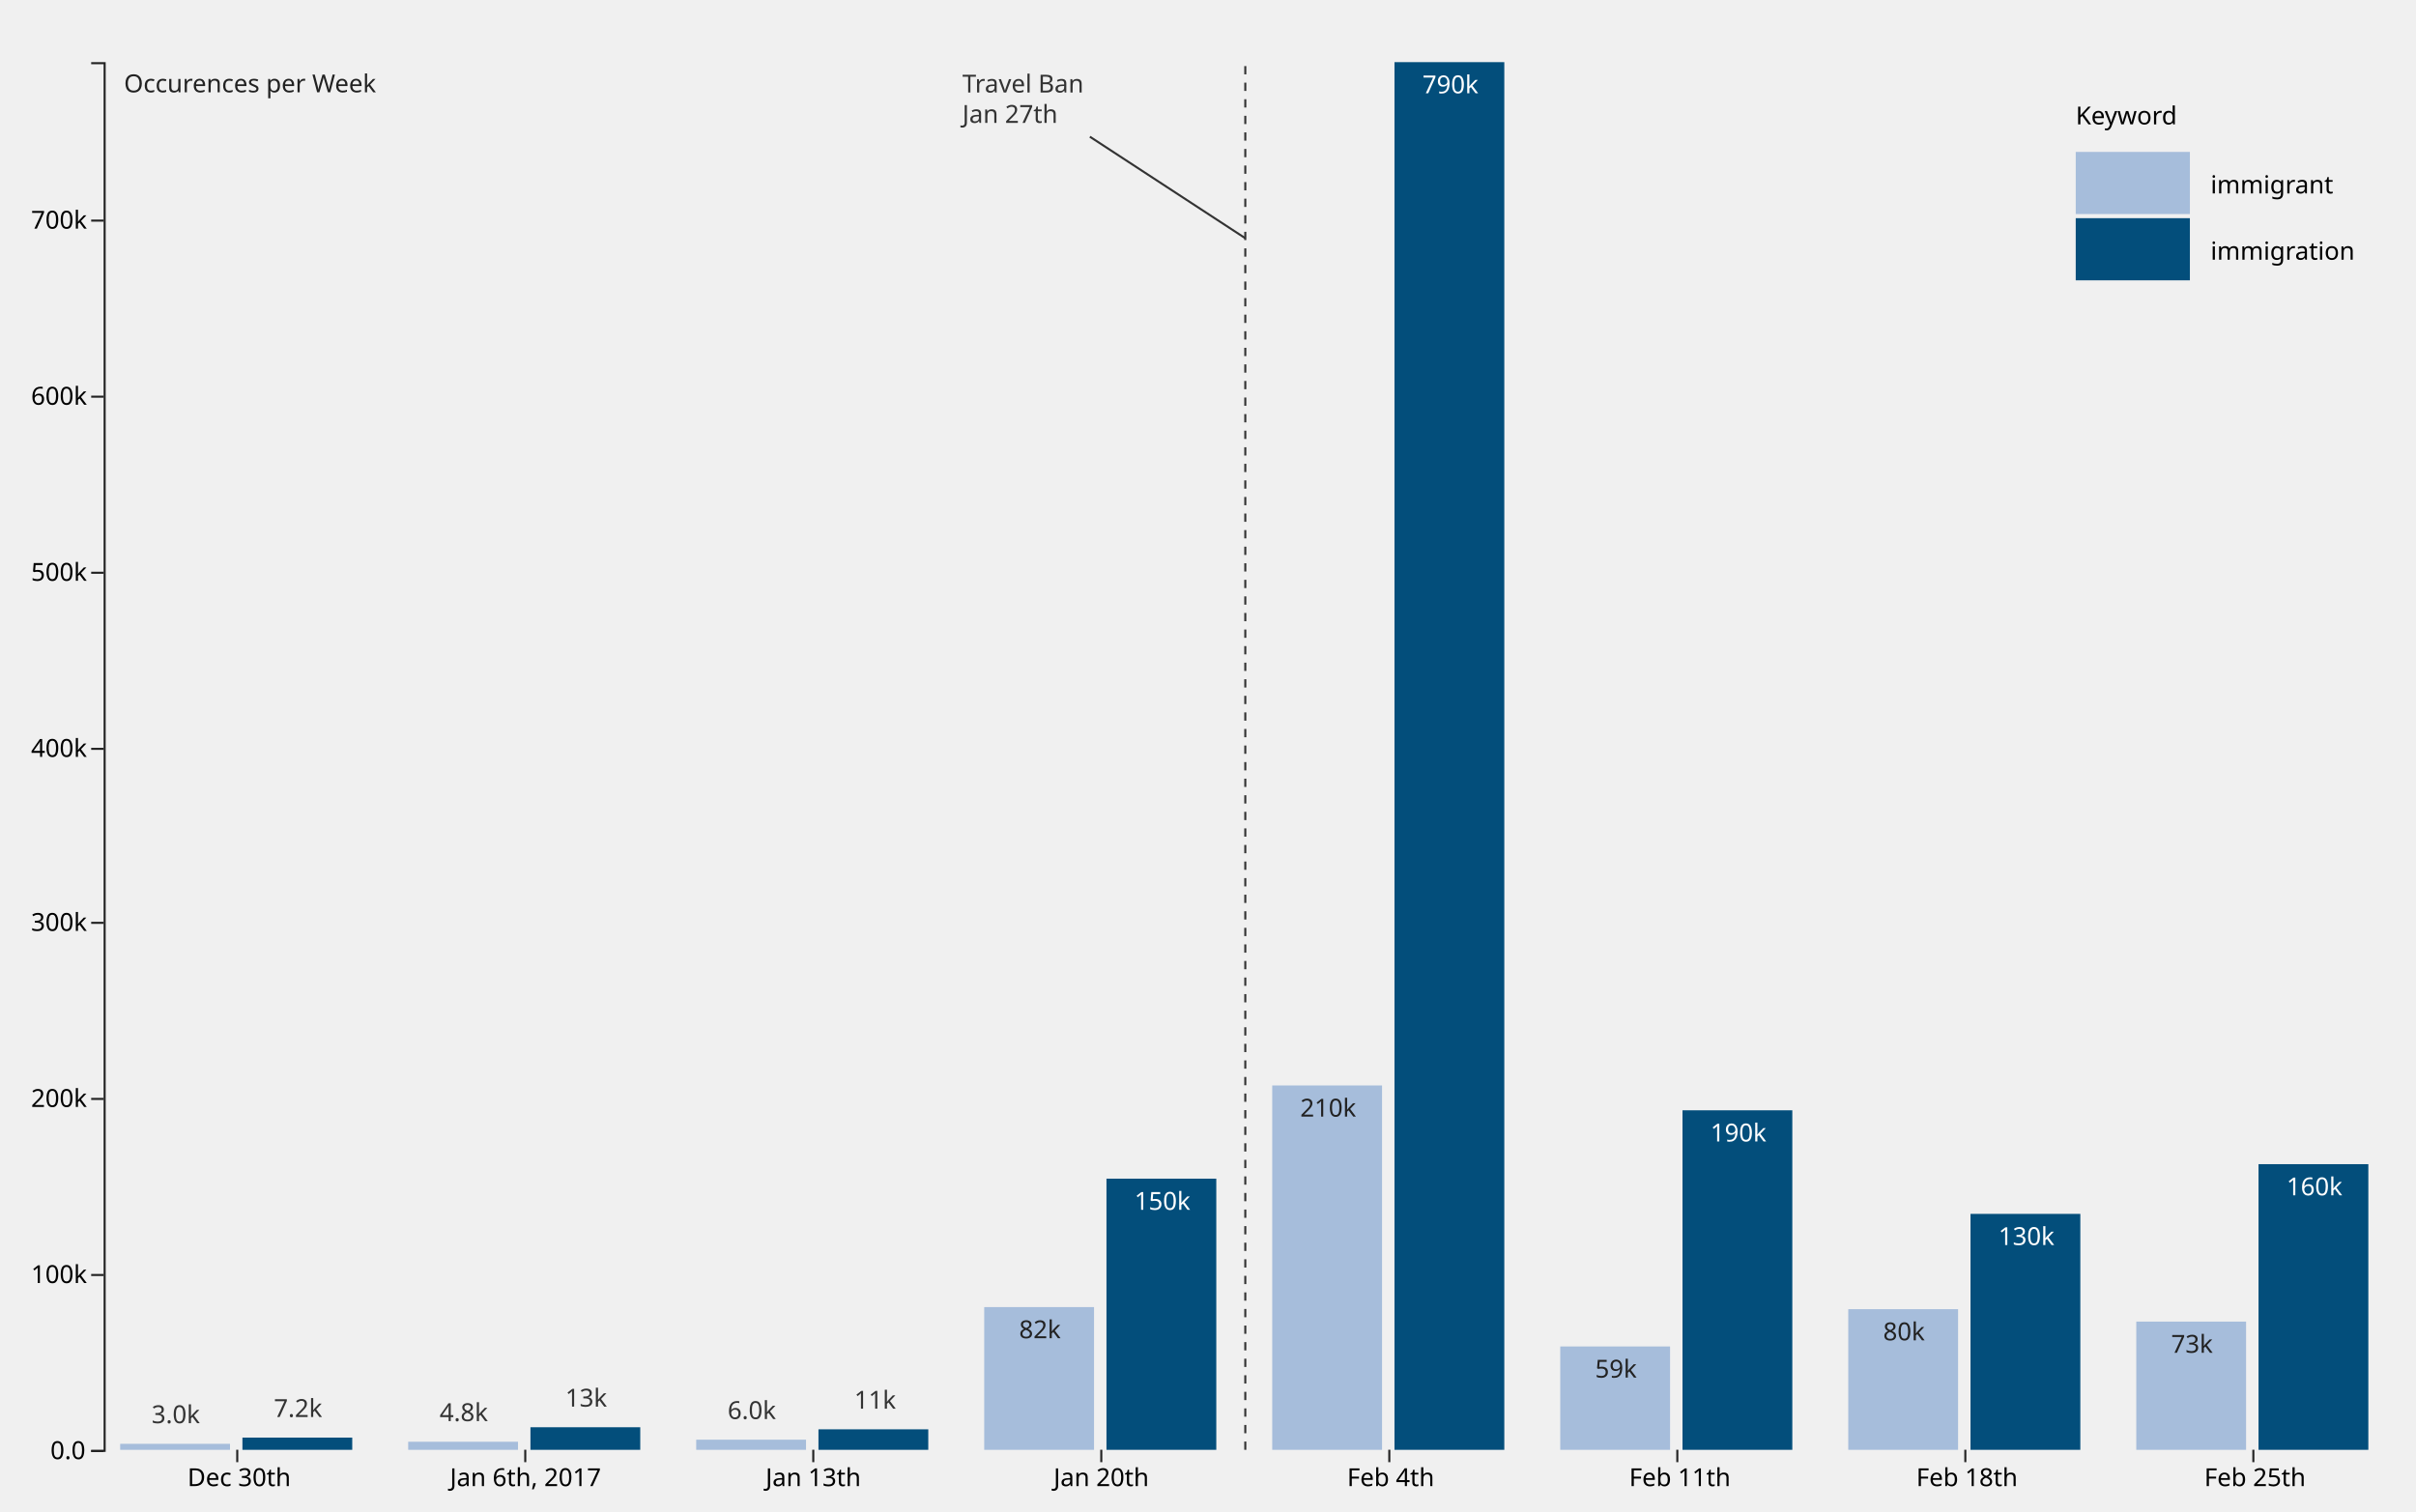
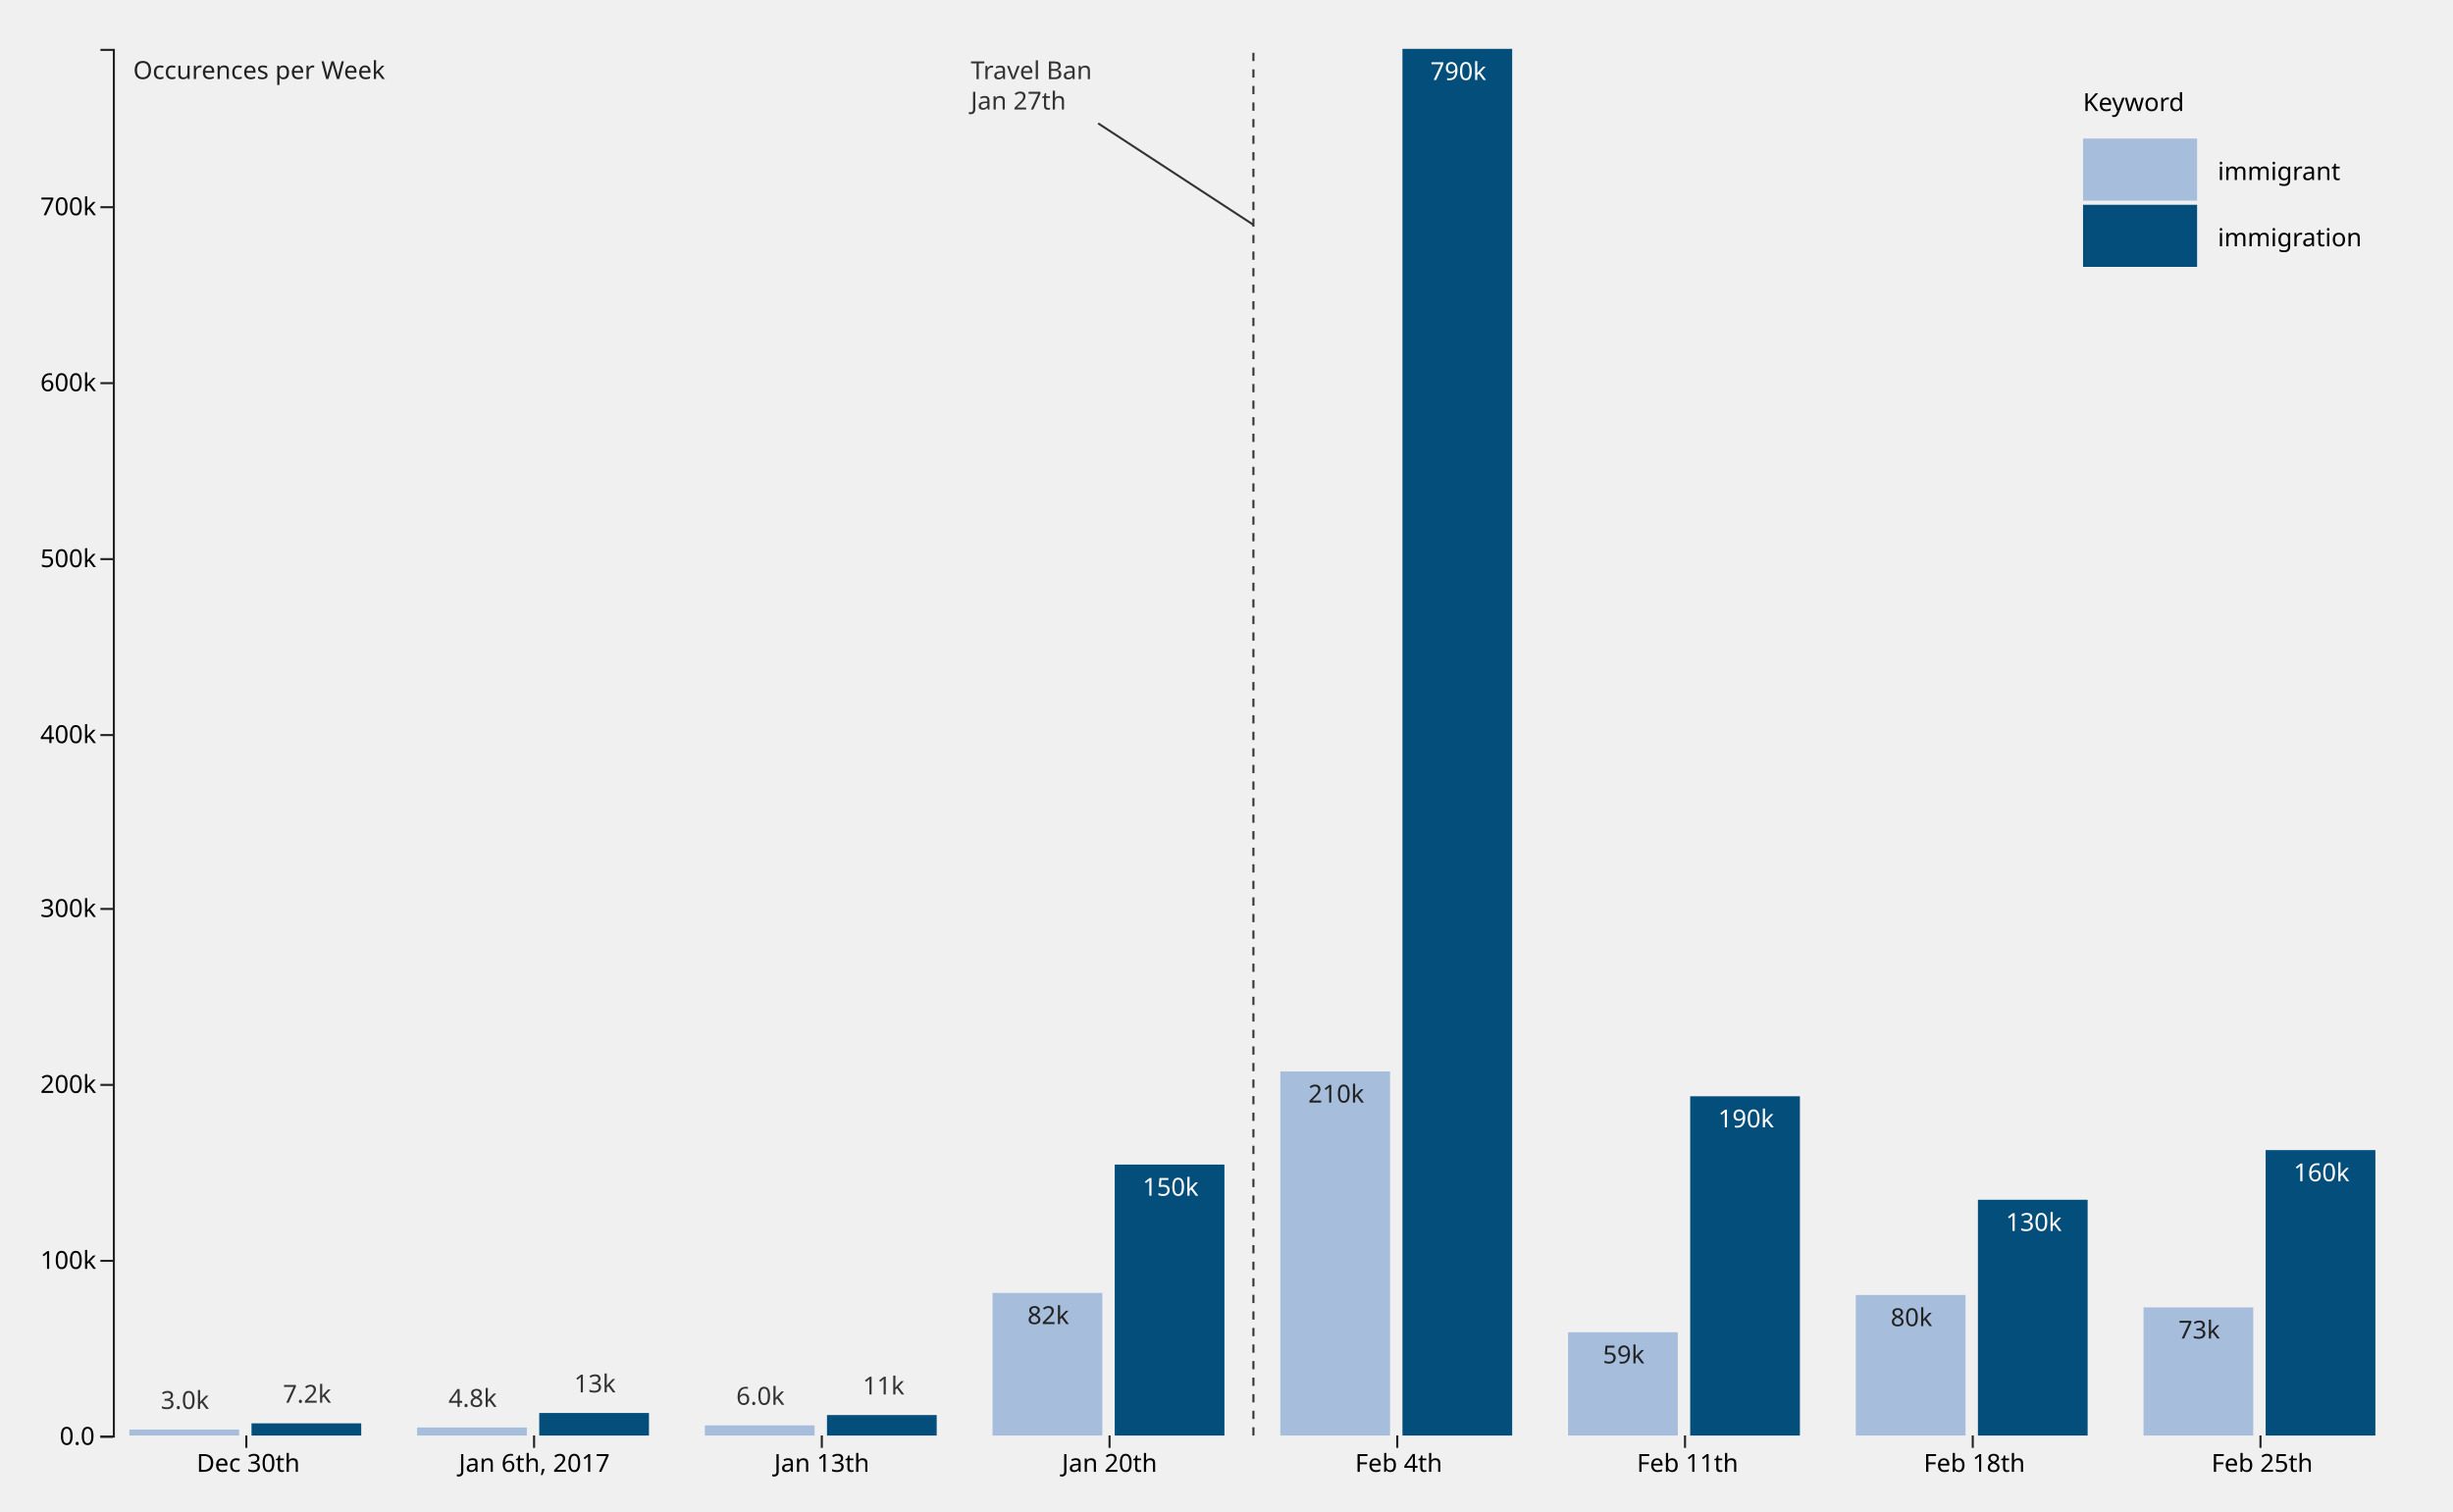
- <svg xmlns="http://www.w3.org/2000/svg" version="1.1" id="Layer_1" x="0px" y="0px" viewBox="-41 32.1 1166 729.9" style="enable-background:new -41 32.1 1166 729.9;" xml:space="preserve">
+ <svg xmlns="http://www.w3.org/2000/svg" version="1.1" id="Layer_1" x="0px" y="0px" viewBox="-73.5 70.6 1185 730" style="enable-background:new -73.5 70.6 1185 730;" xml:space="preserve">
  <style type="text/css">
	.st0{fill:#A6BDDB;}
	.st1{fill:#034E7B;}
	.st2{fill:#333333;}
	.st3{font-family:'ArialMT';}
	.st4{font-size:12px;}
	.st5{fill:#222222;}
	.st6{fill:#FFFFFF;}
	.st7{display:none;fill:none;stroke:#222222;}
	.st8{fill:none;stroke:#222222;}
	.st9{font-family:'Arial-BoldMT';}
	.st10{fill:none;stroke:#333333;stroke-dasharray:4,4;}
	.st11{fill:none;stroke:#333333;}
	.st12{fill:none;}
</style>
  <g transform="translate(36,30)">
    <g>
      <g transform="translate(2,0)">
-         <rect x="-21" y="699.1" class="st0" width="53" height="2.9" />
-         <rect x="38" y="696.1" class="st1" width="53" height="5.9" />
-         <text transform="matrix(1 0 0 1 -5.8408 689.1389)" class="st2 st3 st4">3.0k</text>
-         <text transform="matrix(1 0 0 1 53.1592 686.1389)" class="st2 st3 st4">7.2k</text>
+         <rect x="-49" y="731.2" class="st0" width="53" height="2.9" />
+         <rect x="10" y="728.2" class="st1" width="53" height="5.9" />
+         <text transform="matrix(1 0 0 1 -33.8408 721.2389)" class="st2 st3 st4">3.0k</text>
+         <text transform="matrix(1 0 0 1 25.1592 718.2389)" class="st2 st3 st4">7.2k</text>
      </g>
      <g transform="translate(141,0)">
-         <rect x="-21" y="698.1" class="st0" width="53" height="3.9" />
-         <rect x="38" y="691.1" class="st1" width="53" height="10.9" />
-         <text transform="matrix(1 0 0 1 -5.8408 688.1389)" class="st2 st3 st4">4.8k</text>
-         <text transform="matrix(1 0 0 1 54.8262 681.1389)" class="st2 st3 st4">13k</text>
+         <rect x="-49" y="730.2" class="st0" width="53" height="3.9" />
+         <rect x="10" y="723.2" class="st1" width="53" height="10.9" />
+         <text transform="matrix(1 0 0 1 -33.8408 720.2389)" class="st2 st3 st4">4.8k</text>
+         <text transform="matrix(1 0 0 1 26.8262 713.2389)" class="st2 st3 st4">13k</text>
      </g>
      <g transform="translate(280,0)">
-         <rect x="-21" y="697.1" class="st0" width="53" height="4.9" />
-         <rect x="38" y="692.1" class="st1" width="53" height="9.9" />
-         <text transform="matrix(1 0 0 1 -5.8408 687.1389)" class="st2 st3 st4">6.0k</text>
-         <text transform="matrix(1 0 0 1 55.2715 682.1389)" class="st2 st3 st4">11k</text>
+         <rect x="-49" y="729.2" class="st0" width="53" height="4.9" />
+         <rect x="10" y="724.2" class="st1" width="53" height="9.9" />
+         <text transform="matrix(1 0 0 1 -33.8408 719.2389)" class="st2 st3 st4">6.0k</text>
+         <text transform="matrix(1 0 0 1 27.2715 714.2389)" class="st2 st3 st4">11k</text>
      </g>
      <g transform="translate(419,0)">
-         <rect x="-21" y="633.1" class="st0" width="53" height="68.9" />
-         <rect x="38" y="571.1" class="st1" width="53" height="130.9" />
-         <text transform="matrix(1 0 0 1 -4.1738 648.1389)" class="st5 st3 st4">82k</text>
-         <text transform="matrix(1 0 0 1 51.4893 586.1389)" class="st6 st3 st4">150k</text>
+         <rect x="-49" y="665.2" class="st0" width="53" height="68.9" />
+         <rect x="10" y="603.2" class="st1" width="53" height="130.9" />
+         <text transform="matrix(1 0 0 1 -32.1738 680.2389)" class="st5 st3 st4">82k</text>
+         <text transform="matrix(1 0 0 1 23.4893 618.2389)" class="st6 st3 st4">150k</text>
      </g>
      <g transform="translate(558,0)">
-         <rect x="-21" y="526.1" class="st0" width="53" height="175.9" />
-         <rect x="38" y="32.1" class="st1" width="53" height="669.9" />
-         <text transform="matrix(1 0 0 1 -7.5107 541.1389)" class="st5 st3 st4">210k</text>
-         <text transform="matrix(1 0 0 1 51.4893 47.1389)" class="st6 st3 st4">790k</text>
+         <rect x="-49" y="558.2" class="st0" width="53" height="175.9" />
+         <rect x="10" y="64.2" class="st1" width="53" height="669.9" />
+         <text transform="matrix(1 0 0 1 -35.5107 573.2389)" class="st5 st3 st4">210k</text>
+         <text transform="matrix(1 0 0 1 23.4893 79.2388)" class="st6 st3 st4">790k</text>
      </g>
      <g transform="translate(697,0)">
-         <rect x="-21" y="652.1" class="st0" width="53" height="49.9" />
-         <rect x="38" y="538.1" class="st1" width="53" height="163.9" />
-         <text transform="matrix(1 0 0 1 -4.1738 667.1389)" class="st5 st3 st4">59k</text>
-         <text transform="matrix(1 0 0 1 51.4893 553.1389)" class="st6 st3 st4">190k</text>
+         <rect x="-49" y="684.2" class="st0" width="53" height="49.9" />
+         <rect x="10" y="570.2" class="st1" width="53" height="163.9" />
+         <text transform="matrix(1 0 0 1 -32.1738 699.2389)" class="st5 st3 st4">59k</text>
+         <text transform="matrix(1 0 0 1 23.4893 585.2389)" class="st6 st3 st4">190k</text>
      </g>
      <g transform="translate(836,0)">
-         <rect x="-21" y="634.1" class="st0" width="53" height="67.9" />
-         <rect x="38" y="588.1" class="st1" width="53" height="113.9" />
-         <text transform="matrix(1 0 0 1 -4.1738 649.1389)" class="st5 st3 st4">80k</text>
-         <text transform="matrix(1 0 0 1 51.4893 603.1389)" class="st6 st3 st4">130k</text>
+         <rect x="-49" y="666.2" class="st0" width="53" height="67.9" />
+         <rect x="10" y="620.2" class="st1" width="53" height="113.9" />
+         <text transform="matrix(1 0 0 1 -32.1738 681.2389)" class="st5 st3 st4">80k</text>
+         <text transform="matrix(1 0 0 1 23.4893 635.2389)" class="st6 st3 st4">130k</text>
      </g>
      <g transform="translate(975,0)">
-         <rect x="-21" y="640.1" class="st0" width="53" height="61.9" />
-         <rect x="38" y="564.1" class="st1" width="53" height="137.9" />
-         <text transform="matrix(1 0 0 1 -4.1738 655.1389)" class="st5 st3 st4">73k</text>
-         <text transform="matrix(1 0 0 1 51.4893 579.1389)" class="st6 st3 st4">160k</text>
+         <rect x="-49" y="672.2" class="st0" width="53" height="61.9" />
+         <rect x="10" y="596.2" class="st1" width="53" height="137.9" />
+         <text transform="matrix(1 0 0 1 -32.1738 687.2389)" class="st5 st3 st4">73k</text>
+         <text transform="matrix(1 0 0 1 23.4893 611.2389)" class="st6 st3 st4">160k</text>
      </g>
    </g>
    <g>
      <g transform="translate(0,669.8611)">
-         <path class="st7" d="M-26.5,38.1v-5.5h1101.8v5.5" />
+         <path class="st7" d="M-54.5,70.2v-5.5h1101.8v5.5" />
        <g transform="translate(64.5,0)">
-           <line class="st8" x1="-27" y1="32.1" x2="-27" y2="38.1" />
-           <text transform="matrix(1 0 0 1 -51.0146 49.6589)" class="st3 st4">Dec 30th</text>
+           <line class="st8" x1="-55" y1="64.2" x2="-55" y2="70.2" />
+           <text transform="matrix(1 0 0 1 -79.0146 81.7589)" class="st3 st4">Dec 30th</text>
        </g>
        <g transform="translate(203.5,0)">
-           <line class="st8" x1="-27" y1="32.1" x2="-27" y2="38.1" />
-           <text transform="matrix(1 0 0 1 -63.3633 49.6589)" class="st3 st4">Jan 6th, 2017</text>
+           <line class="st8" x1="-55" y1="64.2" x2="-55" y2="70.2" />
+           <text transform="matrix(1 0 0 1 -91.3633 81.7589)" class="st3 st4">Jan 6th, 2017</text>
        </g>
        <g transform="translate(342.5,0)">
-           <line class="st8" x1="-27" y1="32.1" x2="-27" y2="38.1" />
-           <text transform="matrix(1 0 0 1 -50.0186 49.6589)" class="st3 st4">Jan 13th</text>
+           <line class="st8" x1="-55" y1="64.2" x2="-55" y2="70.2" />
+           <text transform="matrix(1 0 0 1 -78.0186 81.7589)" class="st3 st4">Jan 13th</text>
        </g>
        <g transform="translate(481.5,0)">
-           <line class="st8" x1="-27" y1="32.1" x2="-27" y2="38.1" />
-           <text transform="matrix(1 0 0 1 -50.0186 49.6589)" class="st3 st4">Jan 20th</text>
+           <line class="st8" x1="-55" y1="64.2" x2="-55" y2="70.2" />
+           <text transform="matrix(1 0 0 1 -78.0186 81.7589)" class="st3 st4">Jan 20th</text>
        </g>
        <g transform="translate(620.5,0)">
-           <line class="st8" x1="-27" y1="32.1" x2="-27" y2="38.1" />
-           <text transform="matrix(1 0 0 1 -47.3467 49.6589)" class="st3 st4">Feb 4th</text>
+           <line class="st8" x1="-55" y1="64.2" x2="-55" y2="70.2" />
+           <text transform="matrix(1 0 0 1 -75.3467 81.7589)" class="st3 st4">Feb 4th</text>
        </g>
        <g transform="translate(759.5,0)">
-           <line class="st8" x1="-27" y1="32.1" x2="-27" y2="38.1" />
-           <text transform="matrix(1 0 0 1 -50.2383 49.6589)" class="st3 st4">Feb 11th</text>
+           <line class="st8" x1="-55" y1="64.2" x2="-55" y2="70.2" />
+           <text transform="matrix(1 0 0 1 -78.2383 81.7589)" class="st3 st4">Feb 11th</text>
        </g>
        <g transform="translate(898.5,0)">
-           <line class="st8" x1="-27" y1="32.1" x2="-27" y2="38.1" />
-           <text transform="matrix(1 0 0 1 -50.6836 49.6589)" class="st3 st4">Feb 18th</text>
+           <line class="st8" x1="-55" y1="64.2" x2="-55" y2="70.2" />
+           <text transform="matrix(1 0 0 1 -78.6836 81.7589)" class="st3 st4">Feb 18th</text>
        </g>
        <g transform="translate(1037.5,0)">
-           <line class="st8" x1="-27" y1="32.1" x2="-27" y2="38.1" />
-           <text transform="matrix(1 0 0 1 -50.6836 49.6589)" class="st3 st4">Feb 25th</text>
+           <line class="st8" x1="-55" y1="64.2" x2="-55" y2="70.2" />
+           <text transform="matrix(1 0 0 1 -78.6836 81.7589)" class="st3 st4">Feb 25th</text>
        </g>
      </g>
      <g>
-         <path class="st8" d="M-33,702.5h6.5V32.6H-33" />
+         <path class="st8" d="M-61,734.6h6.5V64.7H-61" />
        <g transform="translate(0,670.5)">
-           <line class="st8" x1="-27" y1="32.1" x2="-33" y2="32.1" />
-           <text transform="matrix(1 0 0 1 -52.6816 35.9789)" class="st3 st4">0.0</text>
+           <line class="st8" x1="-55" y1="64.2" x2="-61" y2="64.2" />
+           <text transform="matrix(1 0 0 1 -80.6816 68.0789)" class="st3 st4">0.0</text>
        </g>
        <g transform="translate(0,585.5)">
-           <line class="st8" x1="-27" y1="32.1" x2="-33" y2="32.1" />
-           <text transform="matrix(1 0 0 1 -62.0215 35.9789)" class="st3 st4">100k</text>
+           <line class="st8" x1="-55" y1="64.2" x2="-61" y2="64.2" />
+           <text transform="matrix(1 0 0 1 -90.0215 68.0789)" class="st3 st4">100k</text>
        </g>
        <g transform="translate(0,500.5)">
-           <line class="st8" x1="-27" y1="32.1" x2="-33" y2="32.1" />
-           <text transform="matrix(1 0 0 1 -62.0215 35.9789)" class="st3 st4">200k</text>
+           <line class="st8" x1="-55" y1="64.2" x2="-61" y2="64.2" />
+           <text transform="matrix(1 0 0 1 -90.0215 68.0789)" class="st3 st4">200k</text>
        </g>
        <g transform="translate(0,415.5)">
-           <line class="st8" x1="-27" y1="32.1" x2="-33" y2="32.1" />
-           <text transform="matrix(1 0 0 1 -62.0215 35.9789)" class="st3 st4">300k</text>
+           <line class="st8" x1="-55" y1="64.2" x2="-61" y2="64.2" />
+           <text transform="matrix(1 0 0 1 -90.0215 68.0789)" class="st3 st4">300k</text>
        </g>
        <g transform="translate(0,331.5)">
-           <line class="st8" x1="-27" y1="32.1" x2="-33" y2="32.1" />
-           <text transform="matrix(1 0 0 1 -62.0215 35.9789)" class="st3 st4">400k</text>
+           <line class="st8" x1="-55" y1="64.2" x2="-61" y2="64.2" />
+           <text transform="matrix(1 0 0 1 -90.0215 68.0789)" class="st3 st4">400k</text>
        </g>
        <g transform="translate(0,246.5)">
-           <line class="st8" x1="-27" y1="32.1" x2="-33" y2="32.1" />
-           <text transform="matrix(1 0 0 1 -62.0215 35.9789)" class="st3 st4">500k</text>
+           <line class="st8" x1="-55" y1="64.2" x2="-61" y2="64.2" />
+           <text transform="matrix(1 0 0 1 -90.0215 68.0789)" class="st3 st4">500k</text>
        </g>
        <g transform="translate(0,161.5)">
-           <line class="st8" x1="-27" y1="32.1" x2="-33" y2="32.1" />
-           <text transform="matrix(1 0 0 1 -62.0215 35.9789)" class="st3 st4">600k</text>
+           <line class="st8" x1="-55" y1="64.2" x2="-61" y2="64.2" />
+           <text transform="matrix(1 0 0 1 -90.0215 68.0789)" class="st3 st4">600k</text>
        </g>
        <g transform="translate(0,76.5)">
-           <line class="st8" x1="-27" y1="32.1" x2="-33" y2="32.1" />
-           <text transform="matrix(1 0 0 1 -62.0215 35.9789)" class="st3 st4">700k</text>
+           <line class="st8" x1="-55" y1="64.2" x2="-61" y2="64.2" />
+           <text transform="matrix(1 0 0 1 -90.0215 68.0789)" class="st3 st4">700k</text>
        </g>
-         <text transform="matrix(1 0 0 1 -17.1797 46.6589)" class="st5 st9 st4">Occurences per Week</text>
+         <text transform="matrix(1 0 0 1 -45.1797 78.7589)" class="st5 st9 st4">Occurences per Week</text>
      </g>
    </g>
    <g id="travelBanAnot">
-       <line class="st10" x1="524" y1="702" x2="524" y2="32.1" />
+       <line class="st10" x1="496" y1="734.1" x2="496" y2="64.2" />
    </g>
    <g>
      <g>
        <g transform="translate(551, 85)">
          <g>
-             <path class="st11" d="M-27,32.1l-75-49" />
+             <path class="st11" d="M-55,64.2l-75-49" />
          </g>
          <g transform="translate(-75, -49)">
            <g transform="translate(-61.54688, -30.98906)">
-               <rect x="-27" y="32.1" class="st12" width="62.7" height="28" />
-               <text transform="matrix(1 0 0 1 -27 56.3998)" class="st2 st3 st4">Jan 27th</text>
-               <text transform="matrix(1 0 0 1 -27 41.7389)" class="st2 st9 st4">Travel Ban</text>
+               <rect x="-55" y="64.2" class="st12" width="62.7" height="28" />
+               <text transform="matrix(1 0 0 1 -55 88.4997)" class="st2 st3 st4">Jan 27th</text>
+               <text transform="matrix(1 0 0 1 -55 73.8389)" class="st2 st9 st4">Travel Ban</text>
            </g>
          </g>
        </g>
      </g>
    </g>
    <g id="barLegend" transform="translate(951.7778,30)">
      <g transform="translate(0,13.32812)">
        <g transform="translate(0, 0)">
-           <rect x="-27" y="32.1" class="st0" width="55.1" height="30" />
-           <text transform="matrix(1 0 0 1 38.0889 52.1389)" class="st3 st4">immigrant</text>
+           <rect x="-55" y="64.2" class="st0" width="55.1" height="30" />
+           <text transform="matrix(1 0 0 1 10.0889 84.2388)" class="st3 st4">immigrant</text>
        </g>
        <g transform="translate(0, 32)">
-           <rect x="-27" y="32.1" class="st1" width="55.1" height="30" />
-           <text transform="matrix(1 0 0 1 38.0889 52.1389)" class="st3 st4">immigration</text>
+           <rect x="-55" y="64.2" class="st1" width="55.1" height="30" />
+           <text transform="matrix(1 0 0 1 10.0889 84.2388)" class="st3 st4">immigration</text>
        </g>
      </g>
-       <text transform="matrix(1 0 0 1 -27 32.1389)" class="st9 st4">Keyword</text>
+       <text transform="matrix(1 0 0 1 -55 64.2388)" class="st9 st4">Keyword</text>
    </g>
  </g>
</svg>
